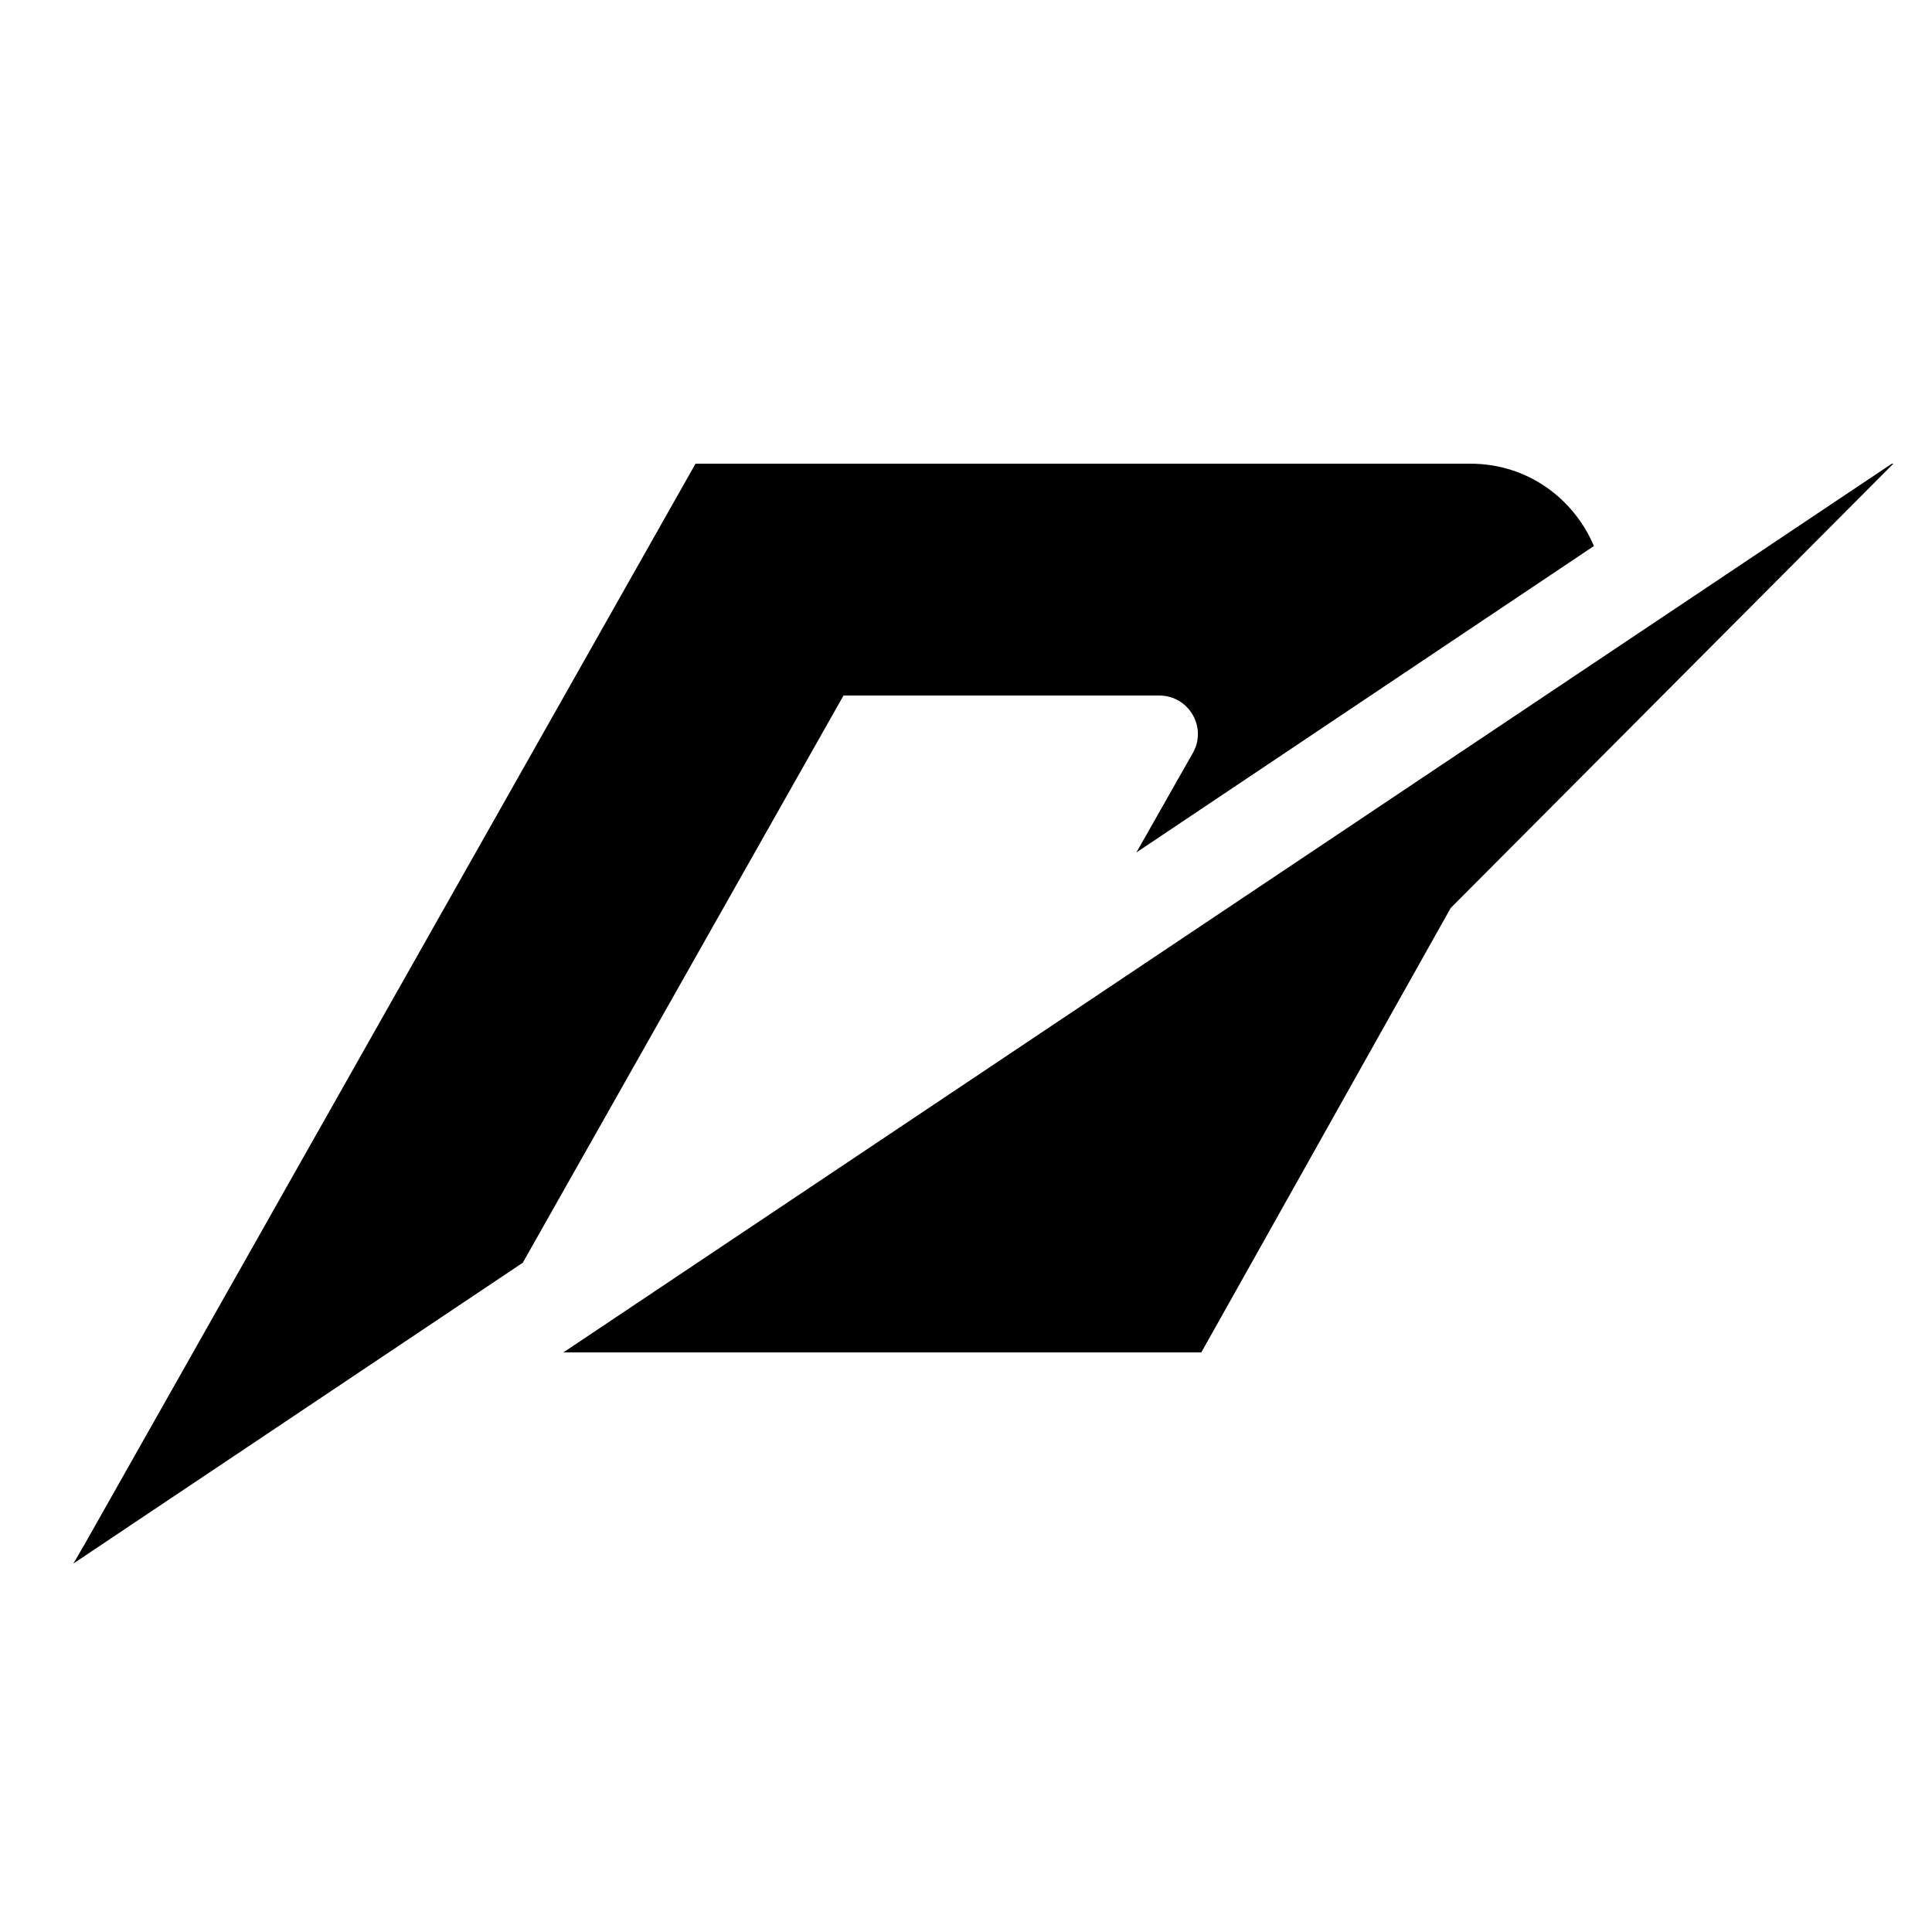
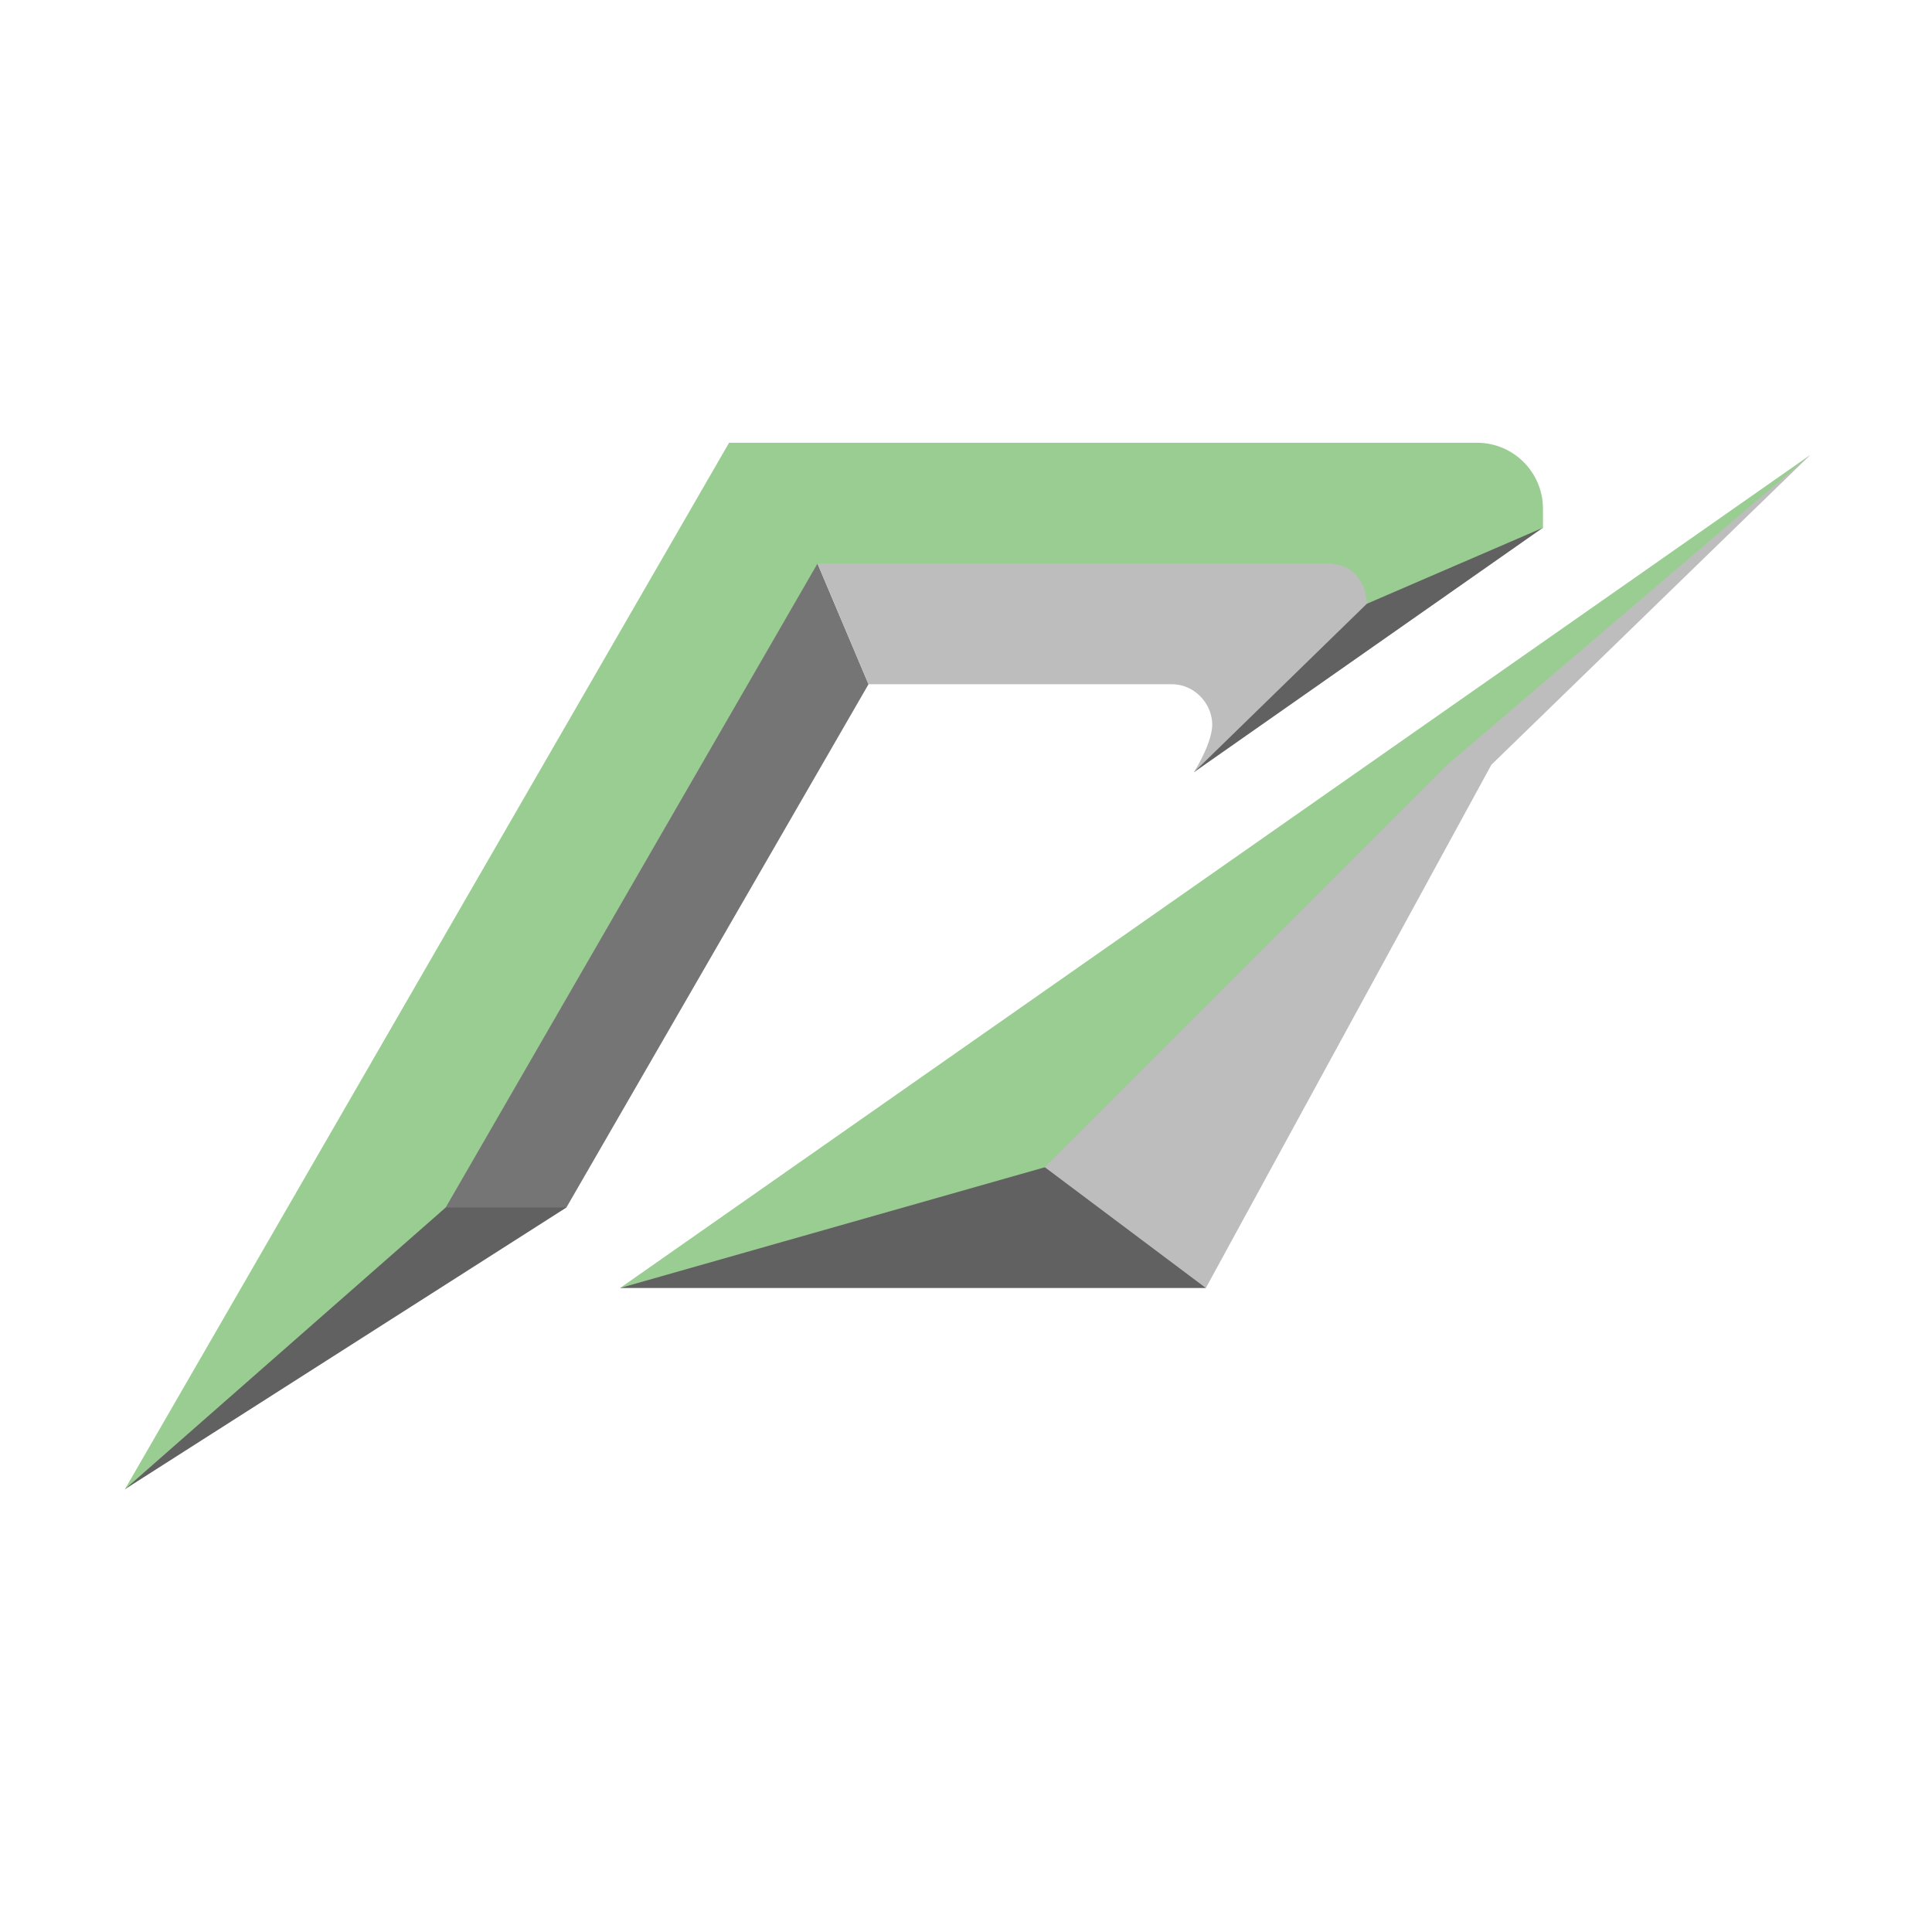
- <svg xmlns="http://www.w3.org/2000/svg" viewBox="0 0 50 50">
-   <path d="M 18 12 L 2.17 40 L 1.898 40.465 L 13.529 32.68 L 21.83 18 L 30 18 C 30.77 18 31.249 18.83 30.869 19.49 L 29.41 22.061 L 41.25 14.131 C 40.74 12.921 39.551 12 38.051 12 L 18 12 z M 48.961 12 L 14.58 35 L 31.09 35 L 37.543 23.5 L 49 12 L 48.961 12 z" />
+ <svg xmlns="http://www.w3.org/2000/svg" version="1.1" x="0px" y="0px" viewBox="0 0 48 48" style="enable-background:new 0 0 48 48;" xml:space="preserve">
+   <polygon style="fill:#616161;" points="36.924,12.641 38.334,13.111 29.663,19.186 32.012,16.059 33.806,13.671 " />
+   <polygon style="fill:#616161;" points="3.103,37 14.073,30 10.578,27.667 " />
+   <polygon style="fill:#616161;" points="15.406,32 26.375,26.917 29.959,32 " />
+   <polygon style="fill:#BDBDBD;" points="44.978,11.301 37.053,19 29.959,32 25.959,29 24.522,28.563 39.897,15.25 " />
+   <path style="fill:#757575;" d="M18.397,12.969l2.125-0.906L20.31,14l1.268,3l-7.506,13h-3l-0.495-2.333  C10.921,27.667,18.397,12.969,18.397,12.969z" />
+   <path style="fill:#BDBDBD;" d="M21.578,17h7.538c0.614,0,1.086,0.578,0.988,1.154c-0.078,0.461-0.441,1.032-0.441,1.032L33.959,15  l1.375-2.25l-14.813-0.688L20.31,14L21.578,17z" />
+   <path style="fill: #9acd91;" d="M18.114,11L3.103,37l7.97-7l9.238-16c0,0,11.916,0,12.649,0c1,0,1,1,1,1l4.375-1.889l0-0.471V12.64  c0-0.906-0.734-1.64-1.64-1.64H18.114z" />
+   <polygon style="fill: #9acd91;" points="15.406,32 44.978,11.301 35.959,19 25.959,29 " />
</svg>
